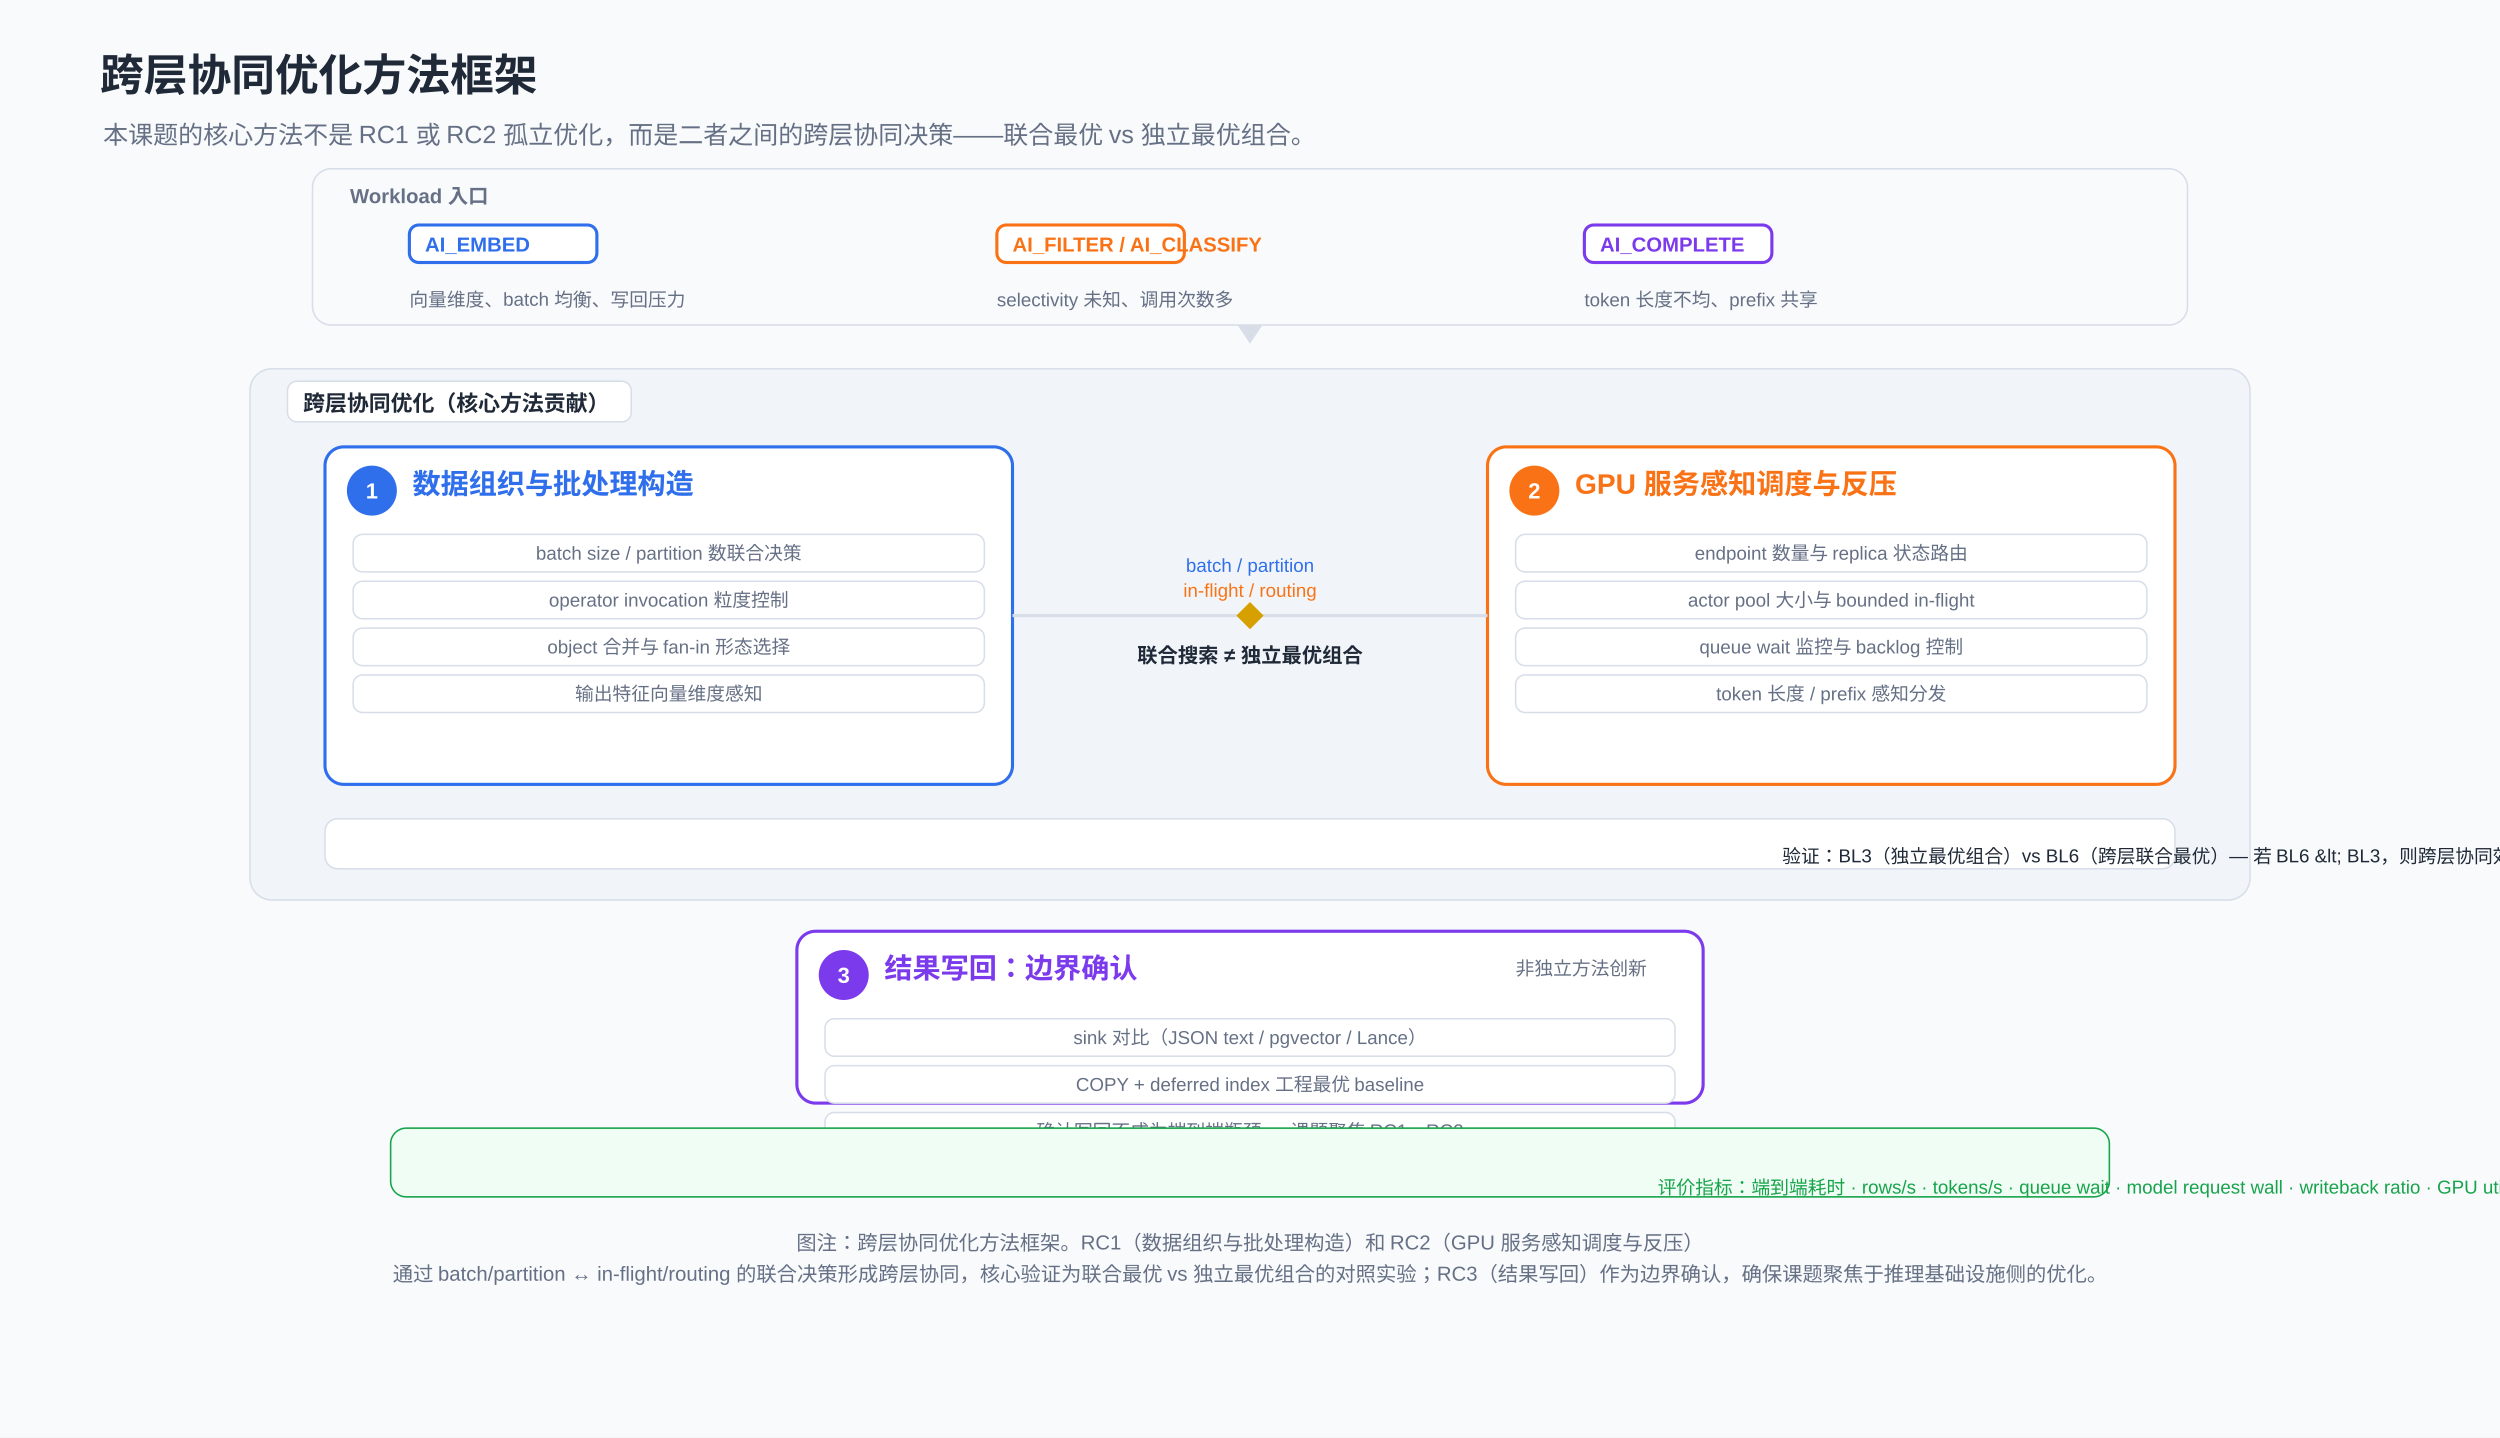
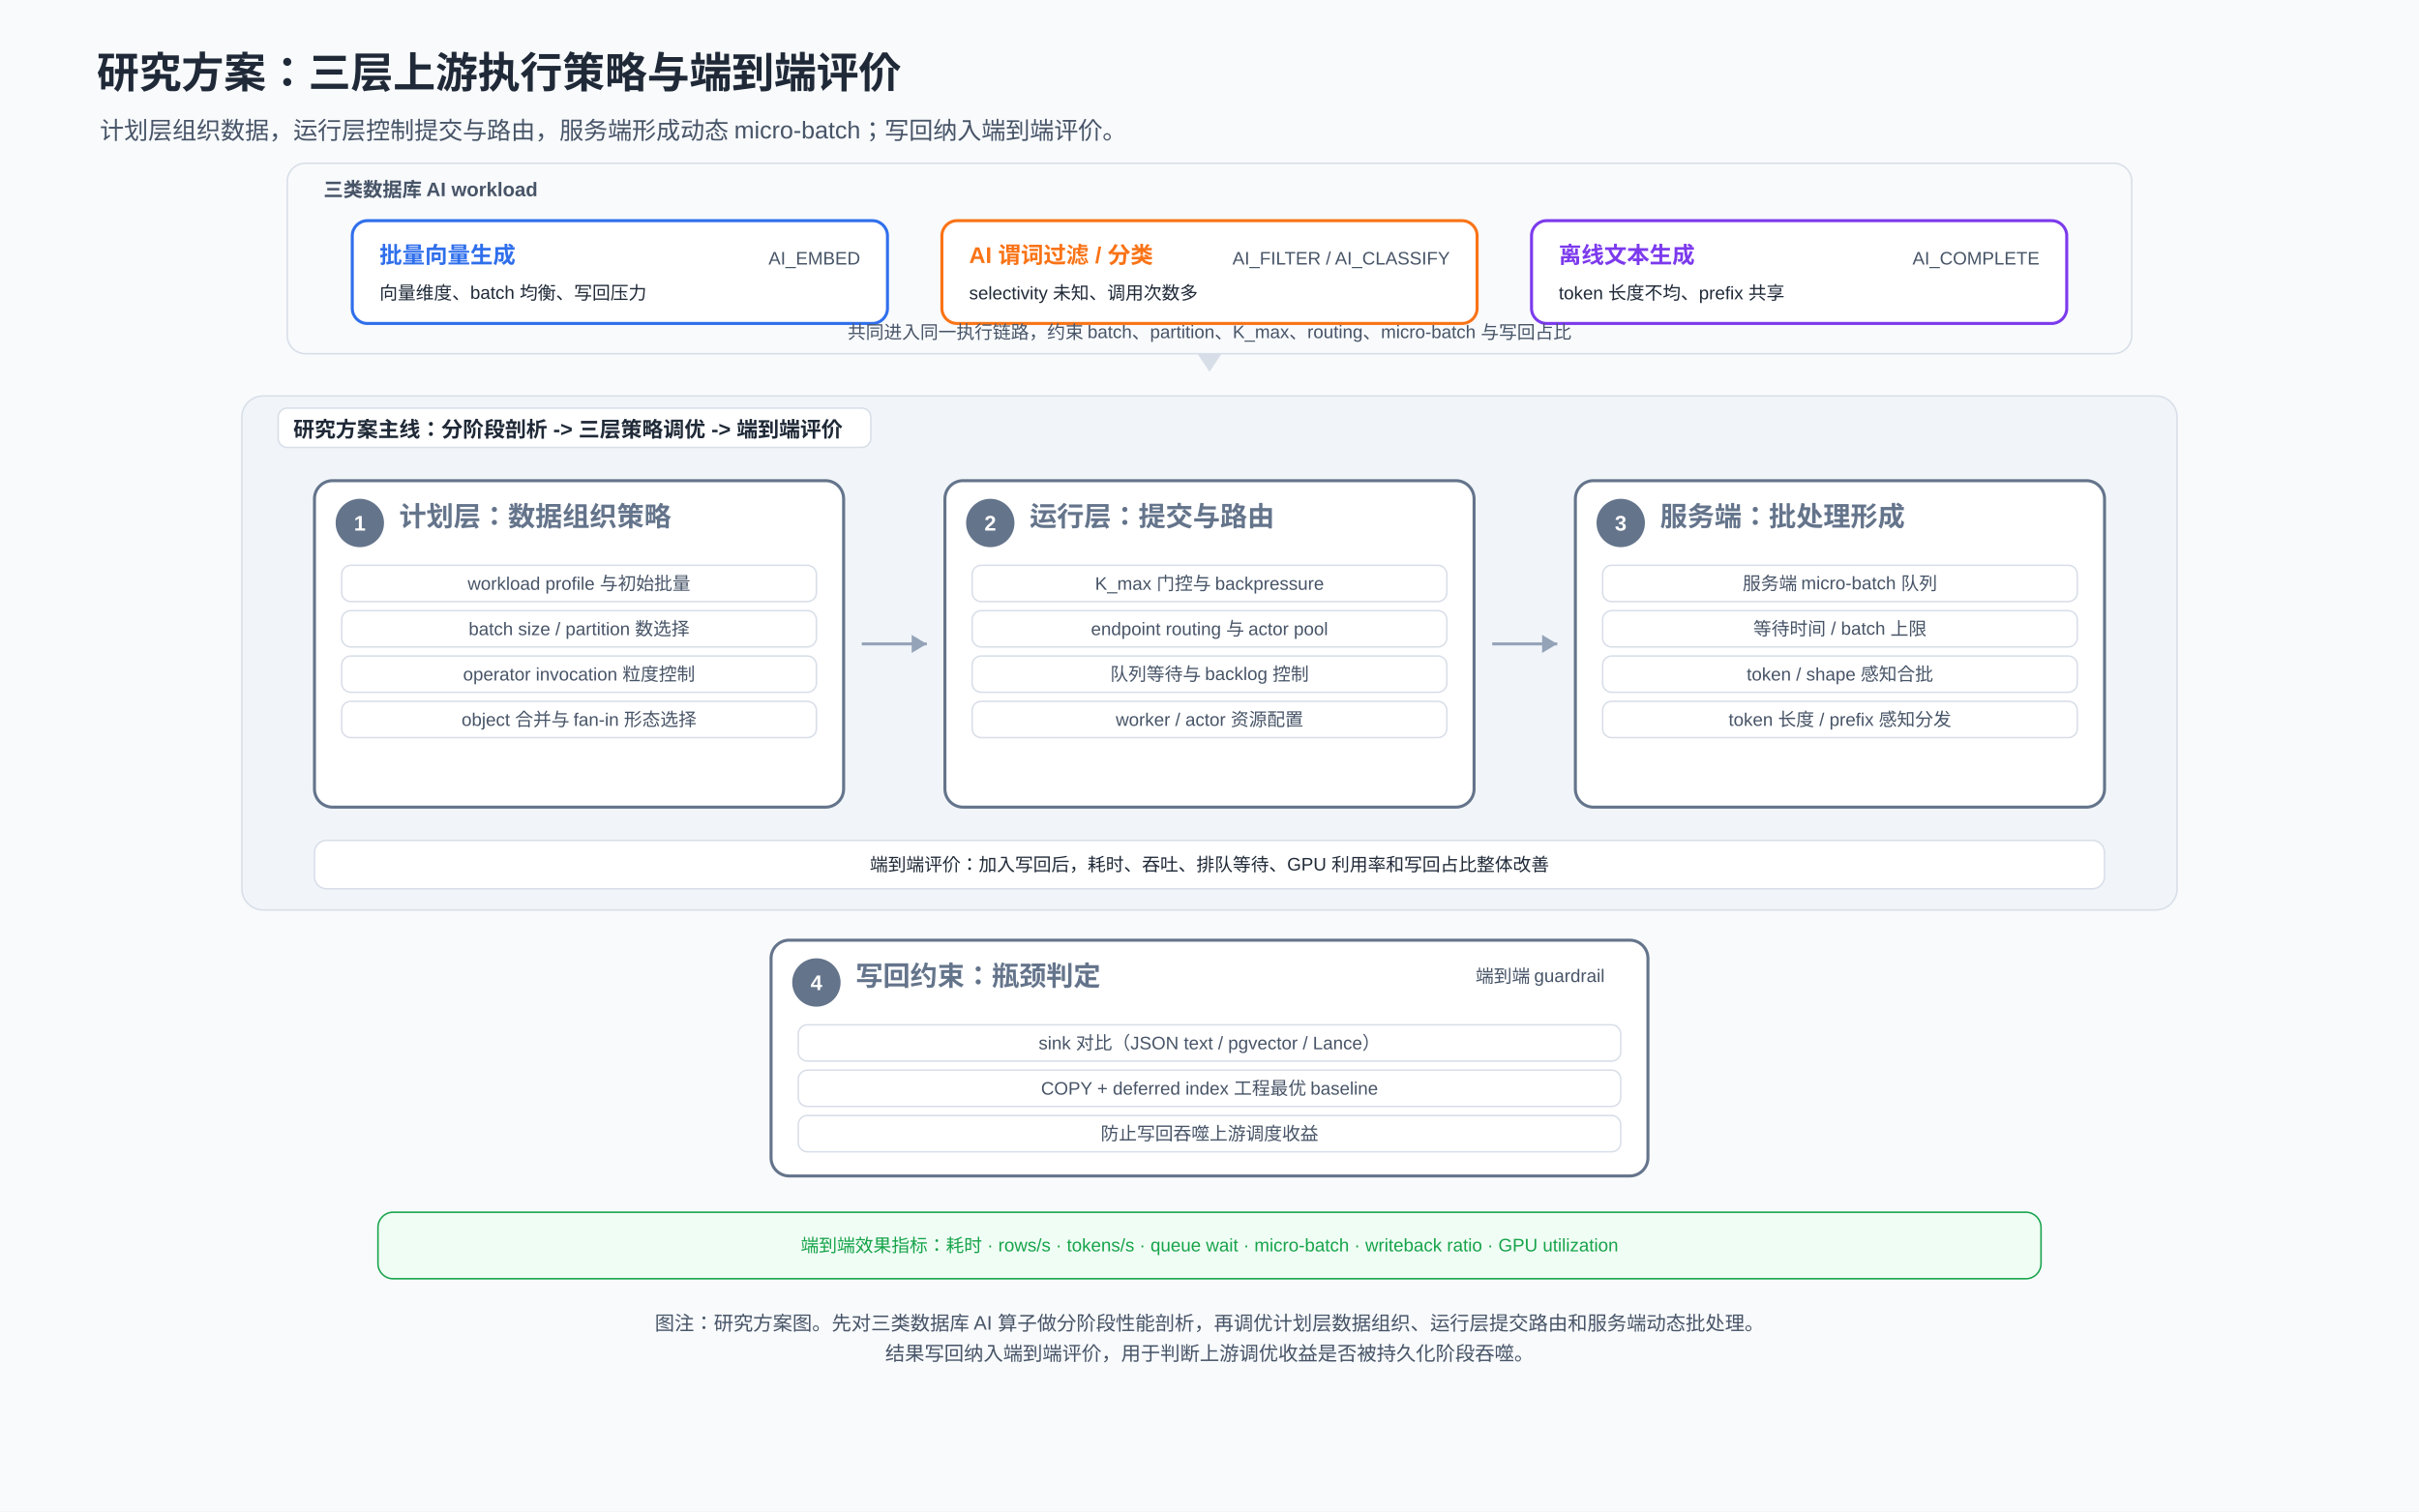
- <svg xmlns="http://www.w3.org/2000/svg" width="1600" height="920" viewBox="0 0 1600 920">
-   <rect width="1600" height="920" fill="#F8FAFC" />
-   <text x="64" y="58" font-family="Microsoft YaHei,Arial,sans-serif" font-size="28" font-weight="700" fill="#1F2937" text-anchor="start">跨层协同优化方法框架</text>
-   <text x="66" y="92" font-family="Microsoft YaHei,Arial,sans-serif" font-size="16" font-weight="400" fill="#667085" text-anchor="start">本课题的核心方法不是 RC1 或 RC2 孤立优化，而是二者之间的跨层协同决策——联合最优 vs 独立最优组合。</text>
-   <rect x="200.0" y="108" width="1200" height="100" rx="12" fill="#F8FAFC" stroke="#D8DEE8" stroke-width="1" />
-   <text x="224.0" y="130" font-family="Microsoft YaHei,Arial,sans-serif" font-size="13" font-weight="700" fill="#667085" text-anchor="start">Workload 入口</text>
-   <rect x="262.0" y="144" width="120" height="24" rx="6" fill="#FFFFFF" stroke="#2F6FEB" stroke-width="2" />
-   <text x="272.0" y="161" font-family="Microsoft YaHei,Arial,sans-serif" font-size="13" font-weight="700" fill="#2F6FEB" text-anchor="start">AI_EMBED</text>
-   <text x="262.0" y="196" font-family="Microsoft YaHei,Arial,sans-serif" font-size="12" font-weight="400" fill="#667085" text-anchor="start">向量维度、batch 均衡、写回压力</text>
-   <rect x="638.0" y="144" width="120" height="24" rx="6" fill="#FFFFFF" stroke="#F97316" stroke-width="2" />
-   <text x="648.0" y="161" font-family="Microsoft YaHei,Arial,sans-serif" font-size="13" font-weight="700" fill="#F97316" text-anchor="start">AI_FILTER / AI_CLASSIFY</text>
-   <text x="638.0" y="196" font-family="Microsoft YaHei,Arial,sans-serif" font-size="12" font-weight="400" fill="#667085" text-anchor="start">selectivity 未知、调用次数多</text>
-   <rect x="1014.0" y="144" width="120" height="24" rx="6" fill="#FFFFFF" stroke="#7C3AED" stroke-width="2" />
-   <text x="1024.0" y="161" font-family="Microsoft YaHei,Arial,sans-serif" font-size="13" font-weight="700" fill="#7C3AED" text-anchor="start">AI_COMPLETE</text>
-   <text x="1014.0" y="196" font-family="Microsoft YaHei,Arial,sans-serif" font-size="12" font-weight="400" fill="#667085" text-anchor="start">token 长度不均、prefix 共享</text>
-   <polygon points="800.0,220 792.0,208 808.0,208" fill="#D8DEE8" />
-   <rect x="160.0" y="236" width="1280" height="340" rx="14" fill="#F1F5F9" stroke="#D8DEE8" stroke-width="1" />
-   <rect x="184.0" y="244" width="220" height="26" rx="6" fill="#FFFFFF" stroke="#D8DEE8" stroke-width="1" />
-   <text x="194.0" y="263" font-family="Microsoft YaHei,Arial,sans-serif" font-size="14" font-weight="700" fill="#1F2937" text-anchor="start">跨层协同优化（核心方法贡献）</text>
-   <rect x="208.0" y="286" width="440" height="216" rx="12" fill="#FFFFFF" stroke="#2F6FEB" stroke-width="2" />
-   <circle cx="238.0" cy="314" r="16" fill="#2F6FEB" />
-   <text x="238.0" y="319" font-family="Microsoft YaHei,Arial,sans-serif" font-size="14" font-weight="700" fill="#FFFFFF" text-anchor="middle">1</text>
-   <text x="264.0" y="316" font-family="Microsoft YaHei,Arial,sans-serif" font-size="18" font-weight="700" fill="#2F6FEB" text-anchor="start">数据组织与批处理构造</text>
-   <rect x="226.0" y="342" width="404" height="24" rx="6" fill="#FFFFFF" stroke="#D8DEE8" stroke-width="1" />
-   <text x="428.0" y="358.2" font-family="Microsoft YaHei,Arial,sans-serif" font-size="12" font-weight="400" fill="#667085" text-anchor="middle">batch size / partition 数联合决策</text>
-   <rect x="226.0" y="372" width="404" height="24" rx="6" fill="#FFFFFF" stroke="#D8DEE8" stroke-width="1" />
-   <text x="428.0" y="388.2" font-family="Microsoft YaHei,Arial,sans-serif" font-size="12" font-weight="400" fill="#667085" text-anchor="middle">operator invocation 粒度控制</text>
-   <rect x="226.0" y="402" width="404" height="24" rx="6" fill="#FFFFFF" stroke="#D8DEE8" stroke-width="1" />
-   <text x="428.0" y="418.2" font-family="Microsoft YaHei,Arial,sans-serif" font-size="12" font-weight="400" fill="#667085" text-anchor="middle">object 合并与 fan-in 形态选择</text>
-   <rect x="226.0" y="432" width="404" height="24" rx="6" fill="#FFFFFF" stroke="#D8DEE8" stroke-width="1" />
-   <text x="428.0" y="448.2" font-family="Microsoft YaHei,Arial,sans-serif" font-size="12" font-weight="400" fill="#667085" text-anchor="middle">输出特征向量维度感知</text>
-   <rect x="952.0" y="286" width="440" height="216" rx="12" fill="#FFFFFF" stroke="#F97316" stroke-width="2" />
-   <circle cx="982.0" cy="314" r="16" fill="#F97316" />
-   <text x="982.0" y="319" font-family="Microsoft YaHei,Arial,sans-serif" font-size="14" font-weight="700" fill="#FFFFFF" text-anchor="middle">2</text>
-   <text x="1008.0" y="316" font-family="Microsoft YaHei,Arial,sans-serif" font-size="18" font-weight="700" fill="#F97316" text-anchor="start">GPU 服务感知调度与反压</text>
-   <rect x="970.0" y="342" width="404" height="24" rx="6" fill="#FFFFFF" stroke="#D8DEE8" stroke-width="1" />
-   <text x="1172.0" y="358.2" font-family="Microsoft YaHei,Arial,sans-serif" font-size="12" font-weight="400" fill="#667085" text-anchor="middle">endpoint 数量与 replica 状态路由</text>
-   <rect x="970.0" y="372" width="404" height="24" rx="6" fill="#FFFFFF" stroke="#D8DEE8" stroke-width="1" />
-   <text x="1172.0" y="388.2" font-family="Microsoft YaHei,Arial,sans-serif" font-size="12" font-weight="400" fill="#667085" text-anchor="middle">actor pool 大小与 bounded in-flight</text>
-   <rect x="970.0" y="402" width="404" height="24" rx="6" fill="#FFFFFF" stroke="#D8DEE8" stroke-width="1" />
-   <text x="1172.0" y="418.2" font-family="Microsoft YaHei,Arial,sans-serif" font-size="12" font-weight="400" fill="#667085" text-anchor="middle">queue wait 监控与 backlog 控制</text>
-   <rect x="970.0" y="432" width="404" height="24" rx="6" fill="#FFFFFF" stroke="#D8DEE8" stroke-width="1" />
-   <text x="1172.0" y="448.2" font-family="Microsoft YaHei,Arial,sans-serif" font-size="12" font-weight="400" fill="#667085" text-anchor="middle">token 长度 / prefix 感知分发</text>
-   <line x1="648.0" y1="394.0" x2="952.0" y2="394.0" stroke="#D8DEE8" stroke-width="2" />
-   <polygon points="800.0,386.0 808.0,394.0 800.0,402.0 792.0,394.0" fill="#D6A000" stroke="#D6A000" />
-   <text x="800.0" y="366.0" font-family="Microsoft YaHei,Arial,sans-serif" font-size="12" font-weight="400" fill="#2F6FEB" text-anchor="middle">batch / partition</text>
-   <text x="800.0" y="382.0" font-family="Microsoft YaHei,Arial,sans-serif" font-size="12" font-weight="400" fill="#F97316" text-anchor="middle">in-flight / routing</text>
-   <text x="800.0" y="424.0" font-family="Microsoft YaHei,Arial,sans-serif" font-size="13" font-weight="700" fill="#1F2937" text-anchor="middle">联合搜索 ≠ 独立最优组合</text>
-   <rect x="208.0" y="524" width="1184" height="32" rx="8" fill="#FFFFFF" stroke="#D8DEE8" stroke-width="1" />
-   <text x="1392.0" y="552.2" font-family="Microsoft YaHei,Arial,sans-serif" font-size="12" font-weight="400" fill="#1F2937" text-anchor="middle">验证：BL3（独立最优组合）vs BL6（跨层联合最优）— 若 BL6 &amp;lt; BL3，则跨层协同效应成立</text>
-   <rect x="510.0" y="596" width="580" height="110" rx="12" fill="#FFFFFF" stroke="#7C3AED" stroke-width="2" />
-   <circle cx="540.0" cy="624" r="16" fill="#7C3AED" />
-   <text x="540.0" y="629" font-family="Microsoft YaHei,Arial,sans-serif" font-size="14" font-weight="700" fill="#FFFFFF" text-anchor="middle">3</text>
-   <text x="566.0" y="626" font-family="Microsoft YaHei,Arial,sans-serif" font-size="18" font-weight="700" fill="#7C3AED" text-anchor="start">结果写回：边界确认</text>
-   <text x="970.0" y="624" font-family="Microsoft YaHei,Arial,sans-serif" font-size="12" font-weight="400" fill="#667085" text-anchor="start">非独立方法创新</text>
-   <rect x="528.0" y="652" width="544" height="24" rx="6" fill="#FFFFFF" stroke="#D8DEE8" stroke-width="1" />
-   <text x="800.0" y="668.2" font-family="Microsoft YaHei,Arial,sans-serif" font-size="12" font-weight="400" fill="#667085" text-anchor="middle">sink 对比（JSON text / pgvector / Lance）</text>
-   <rect x="528.0" y="682" width="544" height="24" rx="6" fill="#FFFFFF" stroke="#D8DEE8" stroke-width="1" />
-   <text x="800.0" y="698.2" font-family="Microsoft YaHei,Arial,sans-serif" font-size="12" font-weight="400" fill="#667085" text-anchor="middle">COPY + deferred index 工程最优 baseline</text>
-   <rect x="528.0" y="712" width="544" height="24" rx="6" fill="#FFFFFF" stroke="#D8DEE8" stroke-width="1" />
-   <text x="800.0" y="728.2" font-family="Microsoft YaHei,Arial,sans-serif" font-size="12" font-weight="400" fill="#667085" text-anchor="middle">确认写回不成为端到端瓶颈 → 课题聚焦 RC1↔RC2</text>
-   <rect x="250.0" y="722" width="1100" height="44" rx="10" fill="#F0FDF4" stroke="#16A34A" stroke-width="1" />
-   <text x="1350.0" y="764.2" font-family="Microsoft YaHei,Arial,sans-serif" font-size="12" font-weight="400" fill="#16A34A" text-anchor="middle">评价指标：端到端耗时 · rows/s · tokens/s · queue wait · model request wall · writeback ratio · GPU utilization</text>
-   <text x="800.0" y="800" font-family="Microsoft YaHei,Arial,sans-serif" font-size="13" font-weight="400" fill="#667085" text-anchor="middle">图注：跨层协同优化方法框架。RC1（数据组织与批处理构造）和 RC2（GPU 服务感知调度与反压）</text>
-   <text x="800.0" y="820" font-family="Microsoft YaHei,Arial,sans-serif" font-size="13" font-weight="400" fill="#667085" text-anchor="middle">通过 batch/partition ↔ in-flight/routing 的联合决策形成跨层协同，核心验证为联合最优 vs 独立最优组合的对照实验；RC3（结果写回）作为边界确认，确保课题聚焦于推理基础设施侧的优化。</text>
+ <svg xmlns="http://www.w3.org/2000/svg" width="1600" height="1000" viewBox="0 0 1600 1000">
+   <rect width="1600" height="1000" fill="#F8FAFC" />
+   <text x="64" y="58" font-family="Microsoft YaHei,Arial,sans-serif" font-size="28" font-weight="700" fill="#1F2937" text-anchor="start">研究方案：三层上游执行策略与端到端评价</text>
+   <text x="66" y="92" font-family="Microsoft YaHei,Arial,sans-serif" font-size="16" font-weight="400" fill="#475467" text-anchor="start">计划层组织数据，运行层控制提交与路由，服务端形成动态 micro-batch；写回纳入端到端评价。</text>
+   <rect x="190.0" y="108" width="1220" height="126" rx="12" fill="#F8FAFC" stroke="#D8DEE8" stroke-width="1" />
+   <text x="214.0" y="130" font-family="Microsoft YaHei,Arial,sans-serif" font-size="13" font-weight="700" fill="#475467" text-anchor="start">三类数据库 AI workload</text>
+   <rect x="233.0" y="146" width="354" height="68" rx="10" fill="#FFFFFF" stroke="#2F6FEB" stroke-width="2" />
+   <text x="251.0" y="174" font-family="Microsoft YaHei,Arial,sans-serif" font-size="15" font-weight="700" fill="#2F6FEB" text-anchor="start">批量向量生成</text>
+   <text x="569.0" y="175" font-family="Microsoft YaHei,Arial,sans-serif" font-size="12" font-weight="400" fill="#475467" text-anchor="end">AI_EMBED</text>
+   <text x="251.0" y="198" font-family="Microsoft YaHei,Arial,sans-serif" font-size="12" font-weight="400" fill="#1F2937" text-anchor="start">向量维度、batch 均衡、写回压力</text>
+   <rect x="623.0" y="146" width="354" height="68" rx="10" fill="#FFFFFF" stroke="#F97316" stroke-width="2" />
+   <text x="641.0" y="174" font-family="Microsoft YaHei,Arial,sans-serif" font-size="15" font-weight="700" fill="#F97316" text-anchor="start">AI 谓词过滤 / 分类</text>
+   <text x="959.0" y="175" font-family="Microsoft YaHei,Arial,sans-serif" font-size="12" font-weight="400" fill="#475467" text-anchor="end">AI_FILTER / AI_CLASSIFY</text>
+   <text x="641.0" y="198" font-family="Microsoft YaHei,Arial,sans-serif" font-size="12" font-weight="400" fill="#1F2937" text-anchor="start">selectivity 未知、调用次数多</text>
+   <rect x="1013.0" y="146" width="354" height="68" rx="10" fill="#FFFFFF" stroke="#7C3AED" stroke-width="2" />
+   <text x="1031.0" y="174" font-family="Microsoft YaHei,Arial,sans-serif" font-size="15" font-weight="700" fill="#7C3AED" text-anchor="start">离线文本生成</text>
+   <text x="1349.0" y="175" font-family="Microsoft YaHei,Arial,sans-serif" font-size="12" font-weight="400" fill="#475467" text-anchor="end">AI_COMPLETE</text>
+   <text x="1031.0" y="198" font-family="Microsoft YaHei,Arial,sans-serif" font-size="12" font-weight="400" fill="#1F2937" text-anchor="start">token 长度不均、prefix 共享</text>
+   <text x="800.0" y="224" font-family="Microsoft YaHei,Arial,sans-serif" font-size="12" font-weight="400" fill="#475467" text-anchor="middle">共同进入同一执行链路，约束 batch、partition、K_max、routing、micro-batch 与写回占比</text>
+   <polygon points="800.0,246 792.0,234 808.0,234" fill="#D8DEE8" />
+   <rect x="160.0" y="262" width="1280" height="340" rx="14" fill="#F1F5F9" stroke="#D8DEE8" stroke-width="1" />
+   <rect x="184.0" y="270" width="392" height="26" rx="6" fill="#FFFFFF" stroke="#D8DEE8" stroke-width="1" />
+   <text x="194.0" y="289" font-family="Microsoft YaHei,Arial,sans-serif" font-size="14" font-weight="700" fill="#1F2937" text-anchor="start">研究方案主线：分阶段剖析 -&gt; 三层策略调优 -&gt; 端到端评价</text>
+   <rect x="208.0" y="318" width="350" height="216" rx="12" fill="#FFFFFF" stroke="#64748B" stroke-width="2" />
+   <circle cx="238.0" cy="346" r="16" fill="#64748B" />
+   <text x="238.0" y="351" font-family="Microsoft YaHei,Arial,sans-serif" font-size="14" font-weight="700" fill="#FFFFFF" text-anchor="middle">1</text>
+   <text x="264.0" y="348" font-family="Microsoft YaHei,Arial,sans-serif" font-size="18" font-weight="700" fill="#64748B" text-anchor="start">计划层：数据组织策略</text>
+   <rect x="226.0" y="374" width="314" height="24" rx="6" fill="#FFFFFF" stroke="#D8DEE8" stroke-width="1" />
+   <text x="383.0" y="390.2" font-family="Microsoft YaHei,Arial,sans-serif" font-size="12" font-weight="400" fill="#475467" text-anchor="middle">workload profile 与初始批量</text>
+   <rect x="226.0" y="404" width="314" height="24" rx="6" fill="#FFFFFF" stroke="#D8DEE8" stroke-width="1" />
+   <text x="383.0" y="420.2" font-family="Microsoft YaHei,Arial,sans-serif" font-size="12" font-weight="400" fill="#475467" text-anchor="middle">batch size / partition 数选择</text>
+   <rect x="226.0" y="434" width="314" height="24" rx="6" fill="#FFFFFF" stroke="#D8DEE8" stroke-width="1" />
+   <text x="383.0" y="450.2" font-family="Microsoft YaHei,Arial,sans-serif" font-size="12" font-weight="400" fill="#475467" text-anchor="middle">operator invocation 粒度控制</text>
+   <rect x="226.0" y="464" width="314" height="24" rx="6" fill="#FFFFFF" stroke="#D8DEE8" stroke-width="1" />
+   <text x="383.0" y="480.2" font-family="Microsoft YaHei,Arial,sans-serif" font-size="12" font-weight="400" fill="#475467" text-anchor="middle">object 合并与 fan-in 形态选择</text>
+   <rect x="625.0" y="318" width="350" height="216" rx="12" fill="#FFFFFF" stroke="#64748B" stroke-width="2" />
+   <circle cx="655.0" cy="346" r="16" fill="#64748B" />
+   <text x="655.0" y="351" font-family="Microsoft YaHei,Arial,sans-serif" font-size="14" font-weight="700" fill="#FFFFFF" text-anchor="middle">2</text>
+   <text x="681.0" y="348" font-family="Microsoft YaHei,Arial,sans-serif" font-size="18" font-weight="700" fill="#64748B" text-anchor="start">运行层：提交与路由</text>
+   <rect x="643.0" y="374" width="314" height="24" rx="6" fill="#FFFFFF" stroke="#D8DEE8" stroke-width="1" />
+   <text x="800.0" y="390.2" font-family="Microsoft YaHei,Arial,sans-serif" font-size="12" font-weight="400" fill="#475467" text-anchor="middle">K_max 门控与 backpressure</text>
+   <rect x="643.0" y="404" width="314" height="24" rx="6" fill="#FFFFFF" stroke="#D8DEE8" stroke-width="1" />
+   <text x="800.0" y="420.2" font-family="Microsoft YaHei,Arial,sans-serif" font-size="12" font-weight="400" fill="#475467" text-anchor="middle">endpoint routing 与 actor pool</text>
+   <rect x="643.0" y="434" width="314" height="24" rx="6" fill="#FFFFFF" stroke="#D8DEE8" stroke-width="1" />
+   <text x="800.0" y="450.2" font-family="Microsoft YaHei,Arial,sans-serif" font-size="12" font-weight="400" fill="#475467" text-anchor="middle">队列等待与 backlog 控制</text>
+   <rect x="643.0" y="464" width="314" height="24" rx="6" fill="#FFFFFF" stroke="#D8DEE8" stroke-width="1" />
+   <text x="800.0" y="480.2" font-family="Microsoft YaHei,Arial,sans-serif" font-size="12" font-weight="400" fill="#475467" text-anchor="middle">worker / actor 资源配置</text>
+   <rect x="1042.0" y="318" width="350" height="216" rx="12" fill="#FFFFFF" stroke="#64748B" stroke-width="2" />
+   <circle cx="1072.0" cy="346" r="16" fill="#64748B" />
+   <text x="1072.0" y="351" font-family="Microsoft YaHei,Arial,sans-serif" font-size="14" font-weight="700" fill="#FFFFFF" text-anchor="middle">3</text>
+   <text x="1098.0" y="348" font-family="Microsoft YaHei,Arial,sans-serif" font-size="18" font-weight="700" fill="#64748B" text-anchor="start">服务端：批处理形成</text>
+   <rect x="1060.0" y="374" width="314" height="24" rx="6" fill="#FFFFFF" stroke="#D8DEE8" stroke-width="1" />
+   <text x="1217.0" y="390.2" font-family="Microsoft YaHei,Arial,sans-serif" font-size="12" font-weight="400" fill="#475467" text-anchor="middle">服务端 micro-batch 队列</text>
+   <rect x="1060.0" y="404" width="314" height="24" rx="6" fill="#FFFFFF" stroke="#D8DEE8" stroke-width="1" />
+   <text x="1217.0" y="420.2" font-family="Microsoft YaHei,Arial,sans-serif" font-size="12" font-weight="400" fill="#475467" text-anchor="middle">等待时间 / batch 上限</text>
+   <rect x="1060.0" y="434" width="314" height="24" rx="6" fill="#FFFFFF" stroke="#D8DEE8" stroke-width="1" />
+   <text x="1217.0" y="450.2" font-family="Microsoft YaHei,Arial,sans-serif" font-size="12" font-weight="400" fill="#475467" text-anchor="middle">token / shape 感知合批</text>
+   <rect x="1060.0" y="464" width="314" height="24" rx="6" fill="#FFFFFF" stroke="#D8DEE8" stroke-width="1" />
+   <text x="1217.0" y="480.2" font-family="Microsoft YaHei,Arial,sans-serif" font-size="12" font-weight="400" fill="#475467" text-anchor="middle">token 长度 / prefix 感知分发</text>
+   <line x1="570.0" y1="426.0" x2="613.0" y2="426.0" stroke="#94A3B8" stroke-width="2" />
+   <polygon points="613.0,426.0 603.0,420.0 603.0,432.0" fill="#94A3B8" />
+   <line x1="987.0" y1="426.0" x2="1030.0" y2="426.0" stroke="#94A3B8" stroke-width="2" />
+   <polygon points="1030.0,426.0 1020.0,420.0 1020.0,432.0" fill="#94A3B8" />
+   <rect x="208.0" y="556" width="1184" height="32" rx="8" fill="#FFFFFF" stroke="#D8DEE8" stroke-width="1" />
+   <text x="800.0" y="576.2" font-family="Microsoft YaHei,Arial,sans-serif" font-size="12" font-weight="400" fill="#1F2937" text-anchor="middle">端到端评价：加入写回后，耗时、吞吐、排队等待、GPU 利用率和写回占比整体改善</text>
+   <rect x="510.0" y="622" width="580" height="156" rx="12" fill="#FFFFFF" stroke="#64748B" stroke-width="2" />
+   <circle cx="540.0" cy="650" r="16" fill="#64748B" />
+   <text x="540.0" y="655" font-family="Microsoft YaHei,Arial,sans-serif" font-size="14" font-weight="700" fill="#FFFFFF" text-anchor="middle">4</text>
+   <text x="566.0" y="652" font-family="Microsoft YaHei,Arial,sans-serif" font-size="18" font-weight="700" fill="#64748B" text-anchor="start">写回约束：瓶颈判定</text>
+   <text x="976.0" y="650" font-family="Microsoft YaHei,Arial,sans-serif" font-size="12" font-weight="400" fill="#475467" text-anchor="start">端到端 guardrail</text>
+   <rect x="528.0" y="678" width="544" height="24" rx="6" fill="#FFFFFF" stroke="#D8DEE8" stroke-width="1" />
+   <text x="800.0" y="694.2" font-family="Microsoft YaHei,Arial,sans-serif" font-size="12" font-weight="400" fill="#475467" text-anchor="middle">sink 对比（JSON text / pgvector / Lance）</text>
+   <rect x="528.0" y="708" width="544" height="24" rx="6" fill="#FFFFFF" stroke="#D8DEE8" stroke-width="1" />
+   <text x="800.0" y="724.2" font-family="Microsoft YaHei,Arial,sans-serif" font-size="12" font-weight="400" fill="#475467" text-anchor="middle">COPY + deferred index 工程最优 baseline</text>
+   <rect x="528.0" y="738" width="544" height="24" rx="6" fill="#FFFFFF" stroke="#D8DEE8" stroke-width="1" />
+   <text x="800.0" y="754.2" font-family="Microsoft YaHei,Arial,sans-serif" font-size="12" font-weight="400" fill="#475467" text-anchor="middle">防止写回吞噬上游调度收益</text>
+   <rect x="250.0" y="802" width="1100" height="44" rx="10" fill="#F0FDF4" stroke="#16A34A" stroke-width="1" />
+   <text x="800.0" y="828.2" font-family="Microsoft YaHei,Arial,sans-serif" font-size="12" font-weight="400" fill="#16A34A" text-anchor="middle">端到端效果指标：耗时 · rows/s · tokens/s · queue wait · micro-batch · writeback ratio · GPU utilization</text>
+   <text x="800.0" y="880" font-family="Microsoft YaHei,Arial,sans-serif" font-size="13" font-weight="400" fill="#475467" text-anchor="middle">图注：研究方案图。先对三类数据库 AI 算子做分阶段性能剖析，再调优计划层数据组织、运行层提交路由和服务端动态批处理。</text>
+   <text x="800.0" y="900" font-family="Microsoft YaHei,Arial,sans-serif" font-size="13" font-weight="400" fill="#475467" text-anchor="middle">结果写回纳入端到端评价，用于判断上游调优收益是否被持久化阶段吞噬。</text>
</svg>
